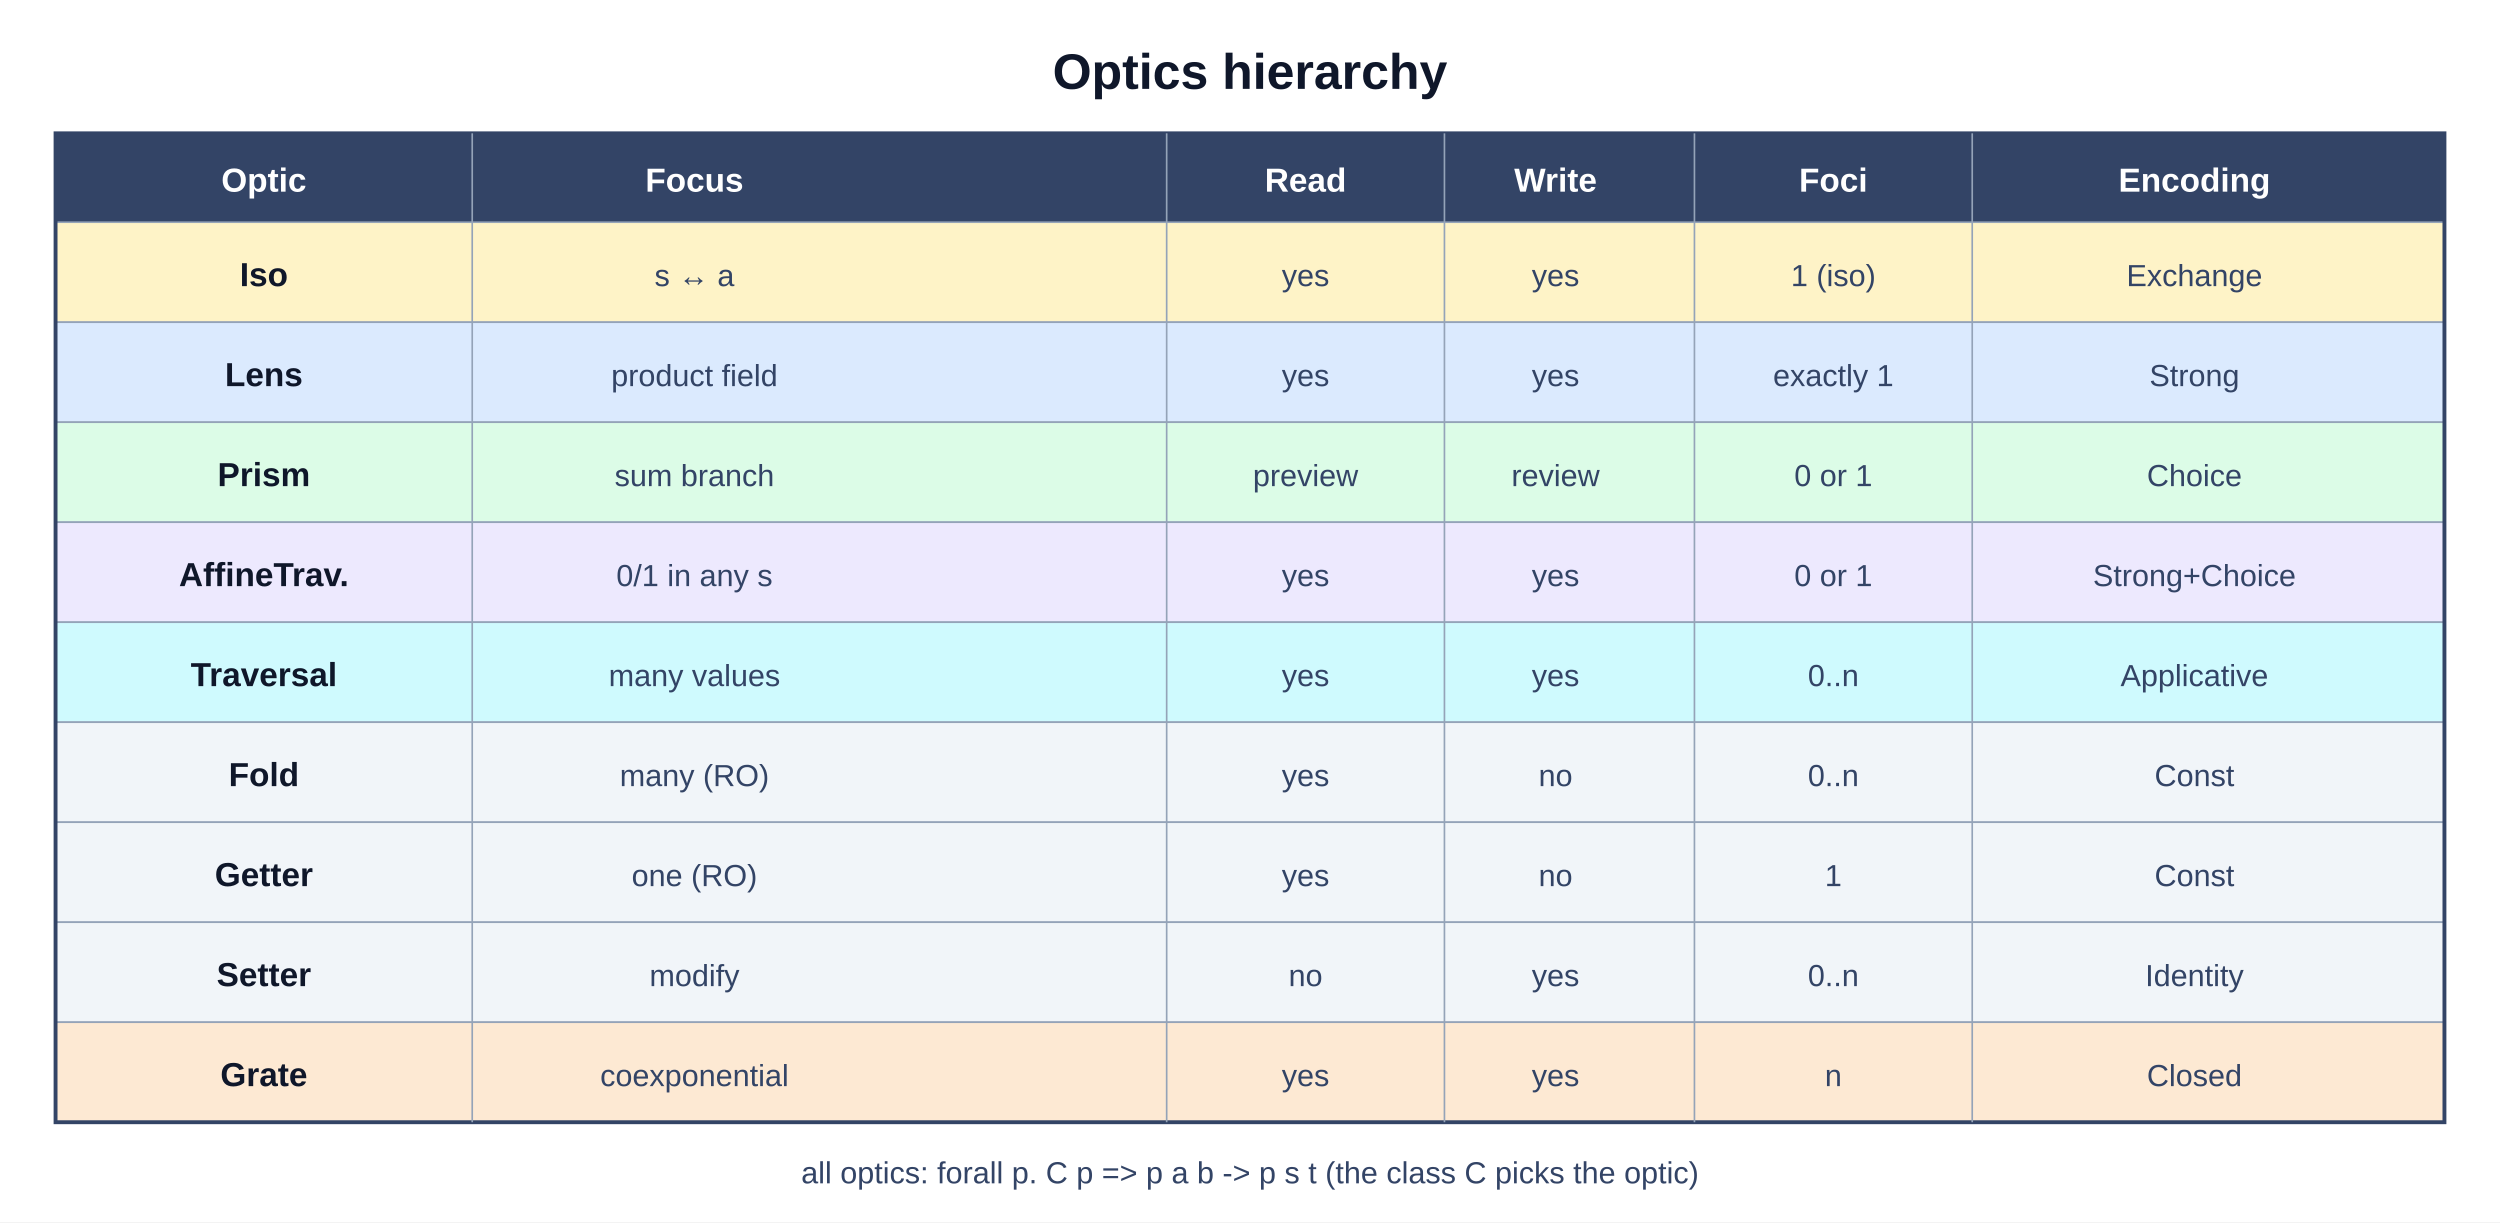
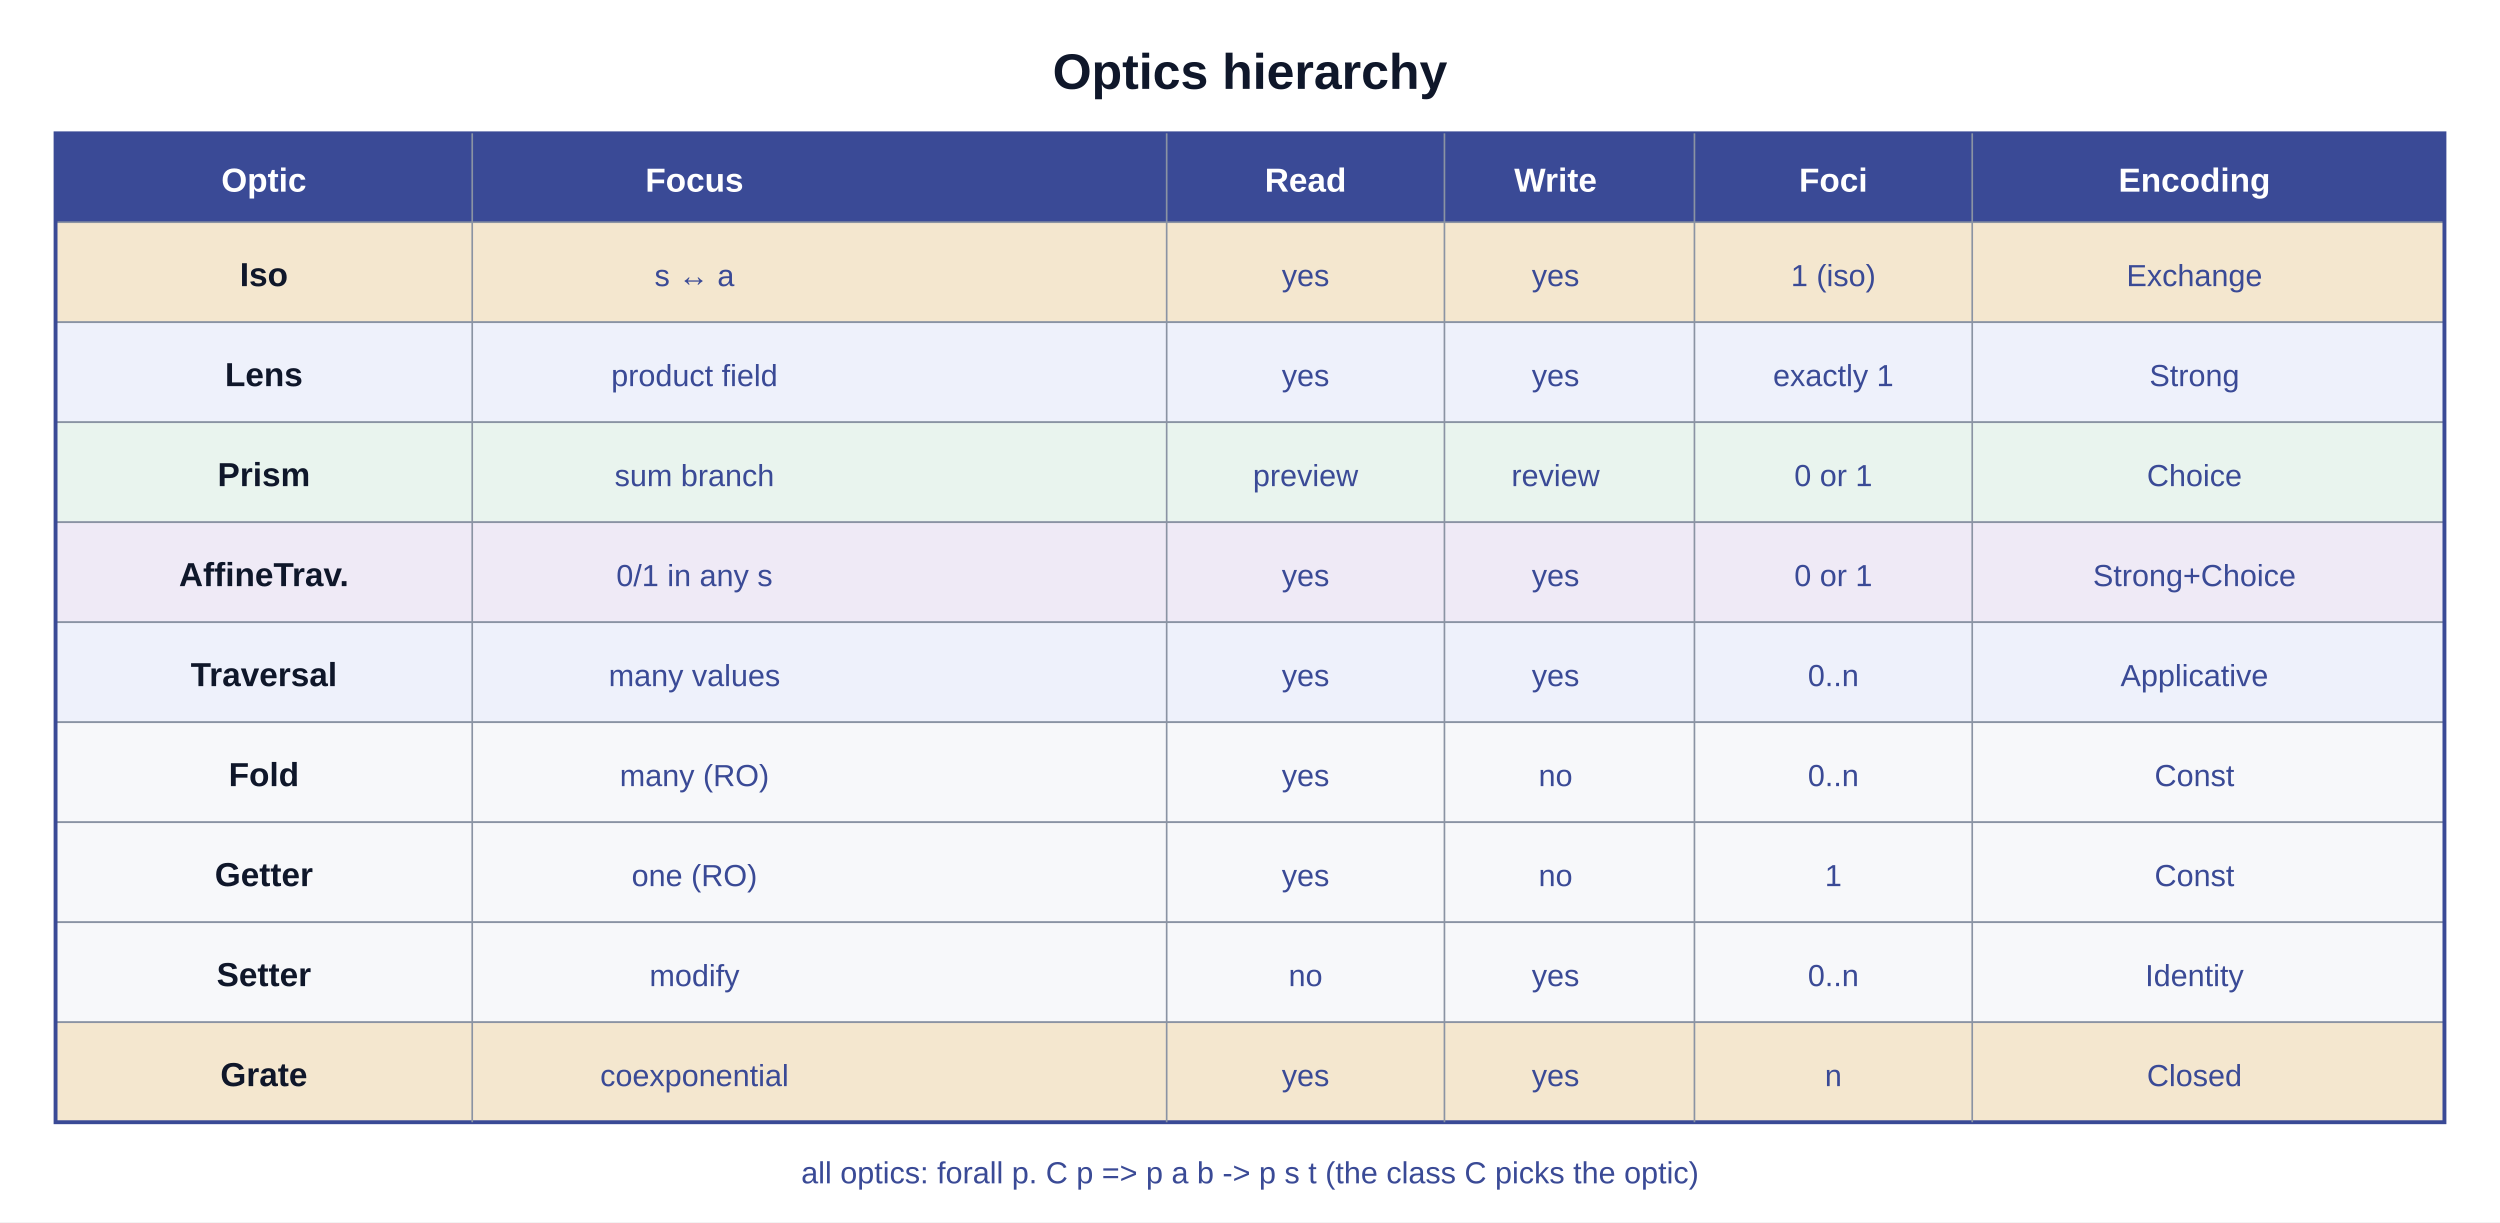
<svg xmlns="http://www.w3.org/2000/svg" width="900" height="440" viewBox="0 0 900 440" font-family="monospace,Arial,sans-serif">
  <defs />
  <rect width="900" height="440" fill="#ffffff" />
  <text x="450" y="32" text-anchor="middle" font-size="18" fill="#0f172a" font-weight="bold">Optics hierarchy</text>
-   <rect x="20" y="48" width="860" height="32" fill="#334466" />
+   <rect x="20" y="48" width="860" height="32" fill="#3a4a96" />
  <text x="95" y="69" text-anchor="middle" font-size="12" fill="#ffffff" font-weight="bold">Optic</text>
  <text x="250" y="69" text-anchor="middle" font-size="12" fill="#ffffff" font-weight="bold">Focus</text>
  <text x="470" y="69" text-anchor="middle" font-size="12" fill="#ffffff" font-weight="bold">Read</text>
  <text x="560" y="69" text-anchor="middle" font-size="12" fill="#ffffff" font-weight="bold">Write</text>
  <text x="660" y="69" text-anchor="middle" font-size="12" fill="#ffffff" font-weight="bold">Foci</text>
  <text x="790" y="69" text-anchor="middle" font-size="12" fill="#ffffff" font-weight="bold">Encoding</text>
-   <rect x="20" y="80" width="860" height="36" fill="#fef3c7" stroke="#94a3b8" stroke-width="0.6" />
+   <rect x="20" y="80" width="860" height="36" fill="#f4e7cf" stroke="#8a93a3" stroke-width="0.6" />
  <text x="95" y="103" text-anchor="middle" font-size="12" fill="#0f172a" font-weight="bold">Iso</text>
-   <text x="250" y="103" text-anchor="middle" font-size="11" fill="#334466">s ↔ a</text>
-   <text x="470" y="103" text-anchor="middle" font-size="11" fill="#334466">yes</text>
-   <text x="560" y="103" text-anchor="middle" font-size="11" fill="#334466">yes</text>
-   <text x="660" y="103" text-anchor="middle" font-size="11" fill="#334466">1 (iso)</text>
-   <text x="790" y="103" text-anchor="middle" font-size="11" fill="#334466">Exchange</text>
-   <rect x="20" y="116" width="860" height="36" fill="#dbeafe" stroke="#94a3b8" stroke-width="0.6" />
+   <text x="250" y="103" text-anchor="middle" font-size="11" fill="#3a4a96">s ↔ a</text>
+   <text x="470" y="103" text-anchor="middle" font-size="11" fill="#3a4a96">yes</text>
+   <text x="560" y="103" text-anchor="middle" font-size="11" fill="#3a4a96">yes</text>
+   <text x="660" y="103" text-anchor="middle" font-size="11" fill="#3a4a96">1 (iso)</text>
+   <text x="790" y="103" text-anchor="middle" font-size="11" fill="#3a4a96">Exchange</text>
+   <rect x="20" y="116" width="860" height="36" fill="#eef1fb" stroke="#8a93a3" stroke-width="0.6" />
  <text x="95" y="139" text-anchor="middle" font-size="12" fill="#0f172a" font-weight="bold">Lens</text>
-   <text x="250" y="139" text-anchor="middle" font-size="11" fill="#334466">product field</text>
-   <text x="470" y="139" text-anchor="middle" font-size="11" fill="#334466">yes</text>
-   <text x="560" y="139" text-anchor="middle" font-size="11" fill="#334466">yes</text>
-   <text x="660" y="139" text-anchor="middle" font-size="11" fill="#334466">exactly 1</text>
-   <text x="790" y="139" text-anchor="middle" font-size="11" fill="#334466">Strong</text>
-   <rect x="20" y="152" width="860" height="36" fill="#dcfce7" stroke="#94a3b8" stroke-width="0.6" />
+   <text x="250" y="139" text-anchor="middle" font-size="11" fill="#3a4a96">product field</text>
+   <text x="470" y="139" text-anchor="middle" font-size="11" fill="#3a4a96">yes</text>
+   <text x="560" y="139" text-anchor="middle" font-size="11" fill="#3a4a96">yes</text>
+   <text x="660" y="139" text-anchor="middle" font-size="11" fill="#3a4a96">exactly 1</text>
+   <text x="790" y="139" text-anchor="middle" font-size="11" fill="#3a4a96">Strong</text>
+   <rect x="20" y="152" width="860" height="36" fill="#e9f4ee" stroke="#8a93a3" stroke-width="0.6" />
  <text x="95" y="175" text-anchor="middle" font-size="12" fill="#0f172a" font-weight="bold">Prism</text>
-   <text x="250" y="175" text-anchor="middle" font-size="11" fill="#334466">sum branch</text>
-   <text x="470" y="175" text-anchor="middle" font-size="11" fill="#334466">preview</text>
-   <text x="560" y="175" text-anchor="middle" font-size="11" fill="#334466">review</text>
-   <text x="660" y="175" text-anchor="middle" font-size="11" fill="#334466">0 or 1</text>
-   <text x="790" y="175" text-anchor="middle" font-size="11" fill="#334466">Choice</text>
-   <rect x="20" y="188" width="860" height="36" fill="#ede9fe" stroke="#94a3b8" stroke-width="0.6" />
+   <text x="250" y="175" text-anchor="middle" font-size="11" fill="#3a4a96">sum branch</text>
+   <text x="470" y="175" text-anchor="middle" font-size="11" fill="#3a4a96">preview</text>
+   <text x="560" y="175" text-anchor="middle" font-size="11" fill="#3a4a96">review</text>
+   <text x="660" y="175" text-anchor="middle" font-size="11" fill="#3a4a96">0 or 1</text>
+   <text x="790" y="175" text-anchor="middle" font-size="11" fill="#3a4a96">Choice</text>
+   <rect x="20" y="188" width="860" height="36" fill="#efeaf6" stroke="#8a93a3" stroke-width="0.6" />
  <text x="95" y="211" text-anchor="middle" font-size="12" fill="#0f172a" font-weight="bold">AffineTrav.</text>
-   <text x="250" y="211" text-anchor="middle" font-size="11" fill="#334466">0/1 in any s</text>
-   <text x="470" y="211" text-anchor="middle" font-size="11" fill="#334466">yes</text>
-   <text x="560" y="211" text-anchor="middle" font-size="11" fill="#334466">yes</text>
-   <text x="660" y="211" text-anchor="middle" font-size="11" fill="#334466">0 or 1</text>
-   <text x="790" y="211" text-anchor="middle" font-size="11" fill="#334466">Strong+Choice</text>
-   <rect x="20" y="224" width="860" height="36" fill="#cffafe" stroke="#94a3b8" stroke-width="0.6" />
+   <text x="250" y="211" text-anchor="middle" font-size="11" fill="#3a4a96">0/1 in any s</text>
+   <text x="470" y="211" text-anchor="middle" font-size="11" fill="#3a4a96">yes</text>
+   <text x="560" y="211" text-anchor="middle" font-size="11" fill="#3a4a96">yes</text>
+   <text x="660" y="211" text-anchor="middle" font-size="11" fill="#3a4a96">0 or 1</text>
+   <text x="790" y="211" text-anchor="middle" font-size="11" fill="#3a4a96">Strong+Choice</text>
+   <rect x="20" y="224" width="860" height="36" fill="#eef1fb" stroke="#8a93a3" stroke-width="0.6" />
  <text x="95" y="247" text-anchor="middle" font-size="12" fill="#0f172a" font-weight="bold">Traversal</text>
-   <text x="250" y="247" text-anchor="middle" font-size="11" fill="#334466">many values</text>
-   <text x="470" y="247" text-anchor="middle" font-size="11" fill="#334466">yes</text>
-   <text x="560" y="247" text-anchor="middle" font-size="11" fill="#334466">yes</text>
-   <text x="660" y="247" text-anchor="middle" font-size="11" fill="#334466">0..n</text>
-   <text x="790" y="247" text-anchor="middle" font-size="11" fill="#334466">Applicative</text>
-   <rect x="20" y="260" width="860" height="36" fill="#f1f5f9" stroke="#94a3b8" stroke-width="0.6" />
+   <text x="250" y="247" text-anchor="middle" font-size="11" fill="#3a4a96">many values</text>
+   <text x="470" y="247" text-anchor="middle" font-size="11" fill="#3a4a96">yes</text>
+   <text x="560" y="247" text-anchor="middle" font-size="11" fill="#3a4a96">yes</text>
+   <text x="660" y="247" text-anchor="middle" font-size="11" fill="#3a4a96">0..n</text>
+   <text x="790" y="247" text-anchor="middle" font-size="11" fill="#3a4a96">Applicative</text>
+   <rect x="20" y="260" width="860" height="36" fill="#f7f8fa" stroke="#8a93a3" stroke-width="0.6" />
  <text x="95" y="283" text-anchor="middle" font-size="12" fill="#0f172a" font-weight="bold">Fold</text>
-   <text x="250" y="283" text-anchor="middle" font-size="11" fill="#334466">many (RO)</text>
-   <text x="470" y="283" text-anchor="middle" font-size="11" fill="#334466">yes</text>
-   <text x="560" y="283" text-anchor="middle" font-size="11" fill="#334466">no</text>
-   <text x="660" y="283" text-anchor="middle" font-size="11" fill="#334466">0..n</text>
-   <text x="790" y="283" text-anchor="middle" font-size="11" fill="#334466">Const</text>
-   <rect x="20" y="296" width="860" height="36" fill="#f1f5f9" stroke="#94a3b8" stroke-width="0.6" />
+   <text x="250" y="283" text-anchor="middle" font-size="11" fill="#3a4a96">many (RO)</text>
+   <text x="470" y="283" text-anchor="middle" font-size="11" fill="#3a4a96">yes</text>
+   <text x="560" y="283" text-anchor="middle" font-size="11" fill="#3a4a96">no</text>
+   <text x="660" y="283" text-anchor="middle" font-size="11" fill="#3a4a96">0..n</text>
+   <text x="790" y="283" text-anchor="middle" font-size="11" fill="#3a4a96">Const</text>
+   <rect x="20" y="296" width="860" height="36" fill="#f7f8fa" stroke="#8a93a3" stroke-width="0.6" />
  <text x="95" y="319" text-anchor="middle" font-size="12" fill="#0f172a" font-weight="bold">Getter</text>
-   <text x="250" y="319" text-anchor="middle" font-size="11" fill="#334466">one (RO)</text>
-   <text x="470" y="319" text-anchor="middle" font-size="11" fill="#334466">yes</text>
-   <text x="560" y="319" text-anchor="middle" font-size="11" fill="#334466">no</text>
-   <text x="660" y="319" text-anchor="middle" font-size="11" fill="#334466">1</text>
-   <text x="790" y="319" text-anchor="middle" font-size="11" fill="#334466">Const</text>
-   <rect x="20" y="332" width="860" height="36" fill="#f1f5f9" stroke="#94a3b8" stroke-width="0.6" />
+   <text x="250" y="319" text-anchor="middle" font-size="11" fill="#3a4a96">one (RO)</text>
+   <text x="470" y="319" text-anchor="middle" font-size="11" fill="#3a4a96">yes</text>
+   <text x="560" y="319" text-anchor="middle" font-size="11" fill="#3a4a96">no</text>
+   <text x="660" y="319" text-anchor="middle" font-size="11" fill="#3a4a96">1</text>
+   <text x="790" y="319" text-anchor="middle" font-size="11" fill="#3a4a96">Const</text>
+   <rect x="20" y="332" width="860" height="36" fill="#f7f8fa" stroke="#8a93a3" stroke-width="0.6" />
  <text x="95" y="355" text-anchor="middle" font-size="12" fill="#0f172a" font-weight="bold">Setter</text>
-   <text x="250" y="355" text-anchor="middle" font-size="11" fill="#334466">modify</text>
-   <text x="470" y="355" text-anchor="middle" font-size="11" fill="#334466">no</text>
-   <text x="560" y="355" text-anchor="middle" font-size="11" fill="#334466">yes</text>
-   <text x="660" y="355" text-anchor="middle" font-size="11" fill="#334466">0..n</text>
-   <text x="790" y="355" text-anchor="middle" font-size="11" fill="#334466">Identity</text>
-   <rect x="20" y="368" width="860" height="36" fill="#fde9d3" stroke="#94a3b8" stroke-width="0.6" />
+   <text x="250" y="355" text-anchor="middle" font-size="11" fill="#3a4a96">modify</text>
+   <text x="470" y="355" text-anchor="middle" font-size="11" fill="#3a4a96">no</text>
+   <text x="560" y="355" text-anchor="middle" font-size="11" fill="#3a4a96">yes</text>
+   <text x="660" y="355" text-anchor="middle" font-size="11" fill="#3a4a96">0..n</text>
+   <text x="790" y="355" text-anchor="middle" font-size="11" fill="#3a4a96">Identity</text>
+   <rect x="20" y="368" width="860" height="36" fill="#f4e7cf" stroke="#8a93a3" stroke-width="0.6" />
  <text x="95" y="391" text-anchor="middle" font-size="12" fill="#0f172a" font-weight="bold">Grate</text>
-   <text x="250" y="391" text-anchor="middle" font-size="11" fill="#334466">coexponential</text>
-   <text x="470" y="391" text-anchor="middle" font-size="11" fill="#334466">yes</text>
-   <text x="560" y="391" text-anchor="middle" font-size="11" fill="#334466">yes</text>
-   <text x="660" y="391" text-anchor="middle" font-size="11" fill="#334466">n</text>
-   <text x="790" y="391" text-anchor="middle" font-size="11" fill="#334466">Closed</text>
-   <rect x="20" y="48" width="860" height="356" fill="none" stroke="#334466" stroke-width="1.4" />
-   <line x1="170" y1="48" x2="170" y2="404" stroke="#94a3b8" stroke-width="0.6" />
-   <line x1="420" y1="48" x2="420" y2="404" stroke="#94a3b8" stroke-width="0.6" />
-   <line x1="520" y1="48" x2="520" y2="404" stroke="#94a3b8" stroke-width="0.6" />
-   <line x1="610" y1="48" x2="610" y2="404" stroke="#94a3b8" stroke-width="0.6" />
-   <line x1="710" y1="48" x2="710" y2="404" stroke="#94a3b8" stroke-width="0.6" />
-   <text x="450" y="426" text-anchor="middle" font-size="11" fill="#334466">all optics: forall p. C p =&gt; p a b -&gt; p s t   (the class C picks the optic)</text>
+   <text x="250" y="391" text-anchor="middle" font-size="11" fill="#3a4a96">coexponential</text>
+   <text x="470" y="391" text-anchor="middle" font-size="11" fill="#3a4a96">yes</text>
+   <text x="560" y="391" text-anchor="middle" font-size="11" fill="#3a4a96">yes</text>
+   <text x="660" y="391" text-anchor="middle" font-size="11" fill="#3a4a96">n</text>
+   <text x="790" y="391" text-anchor="middle" font-size="11" fill="#3a4a96">Closed</text>
+   <rect x="20" y="48" width="860" height="356" fill="none" stroke="#3a4a96" stroke-width="1.4" />
+   <line x1="170" y1="48" x2="170" y2="404" stroke="#8a93a3" stroke-width="0.6" />
+   <line x1="420" y1="48" x2="420" y2="404" stroke="#8a93a3" stroke-width="0.6" />
+   <line x1="520" y1="48" x2="520" y2="404" stroke="#8a93a3" stroke-width="0.6" />
+   <line x1="610" y1="48" x2="610" y2="404" stroke="#8a93a3" stroke-width="0.6" />
+   <line x1="710" y1="48" x2="710" y2="404" stroke="#8a93a3" stroke-width="0.6" />
+   <text x="450" y="426" text-anchor="middle" font-size="11" fill="#3a4a96">all optics: forall p. C p =&gt; p a b -&gt; p s t   (the class C picks the optic)</text>
</svg>
